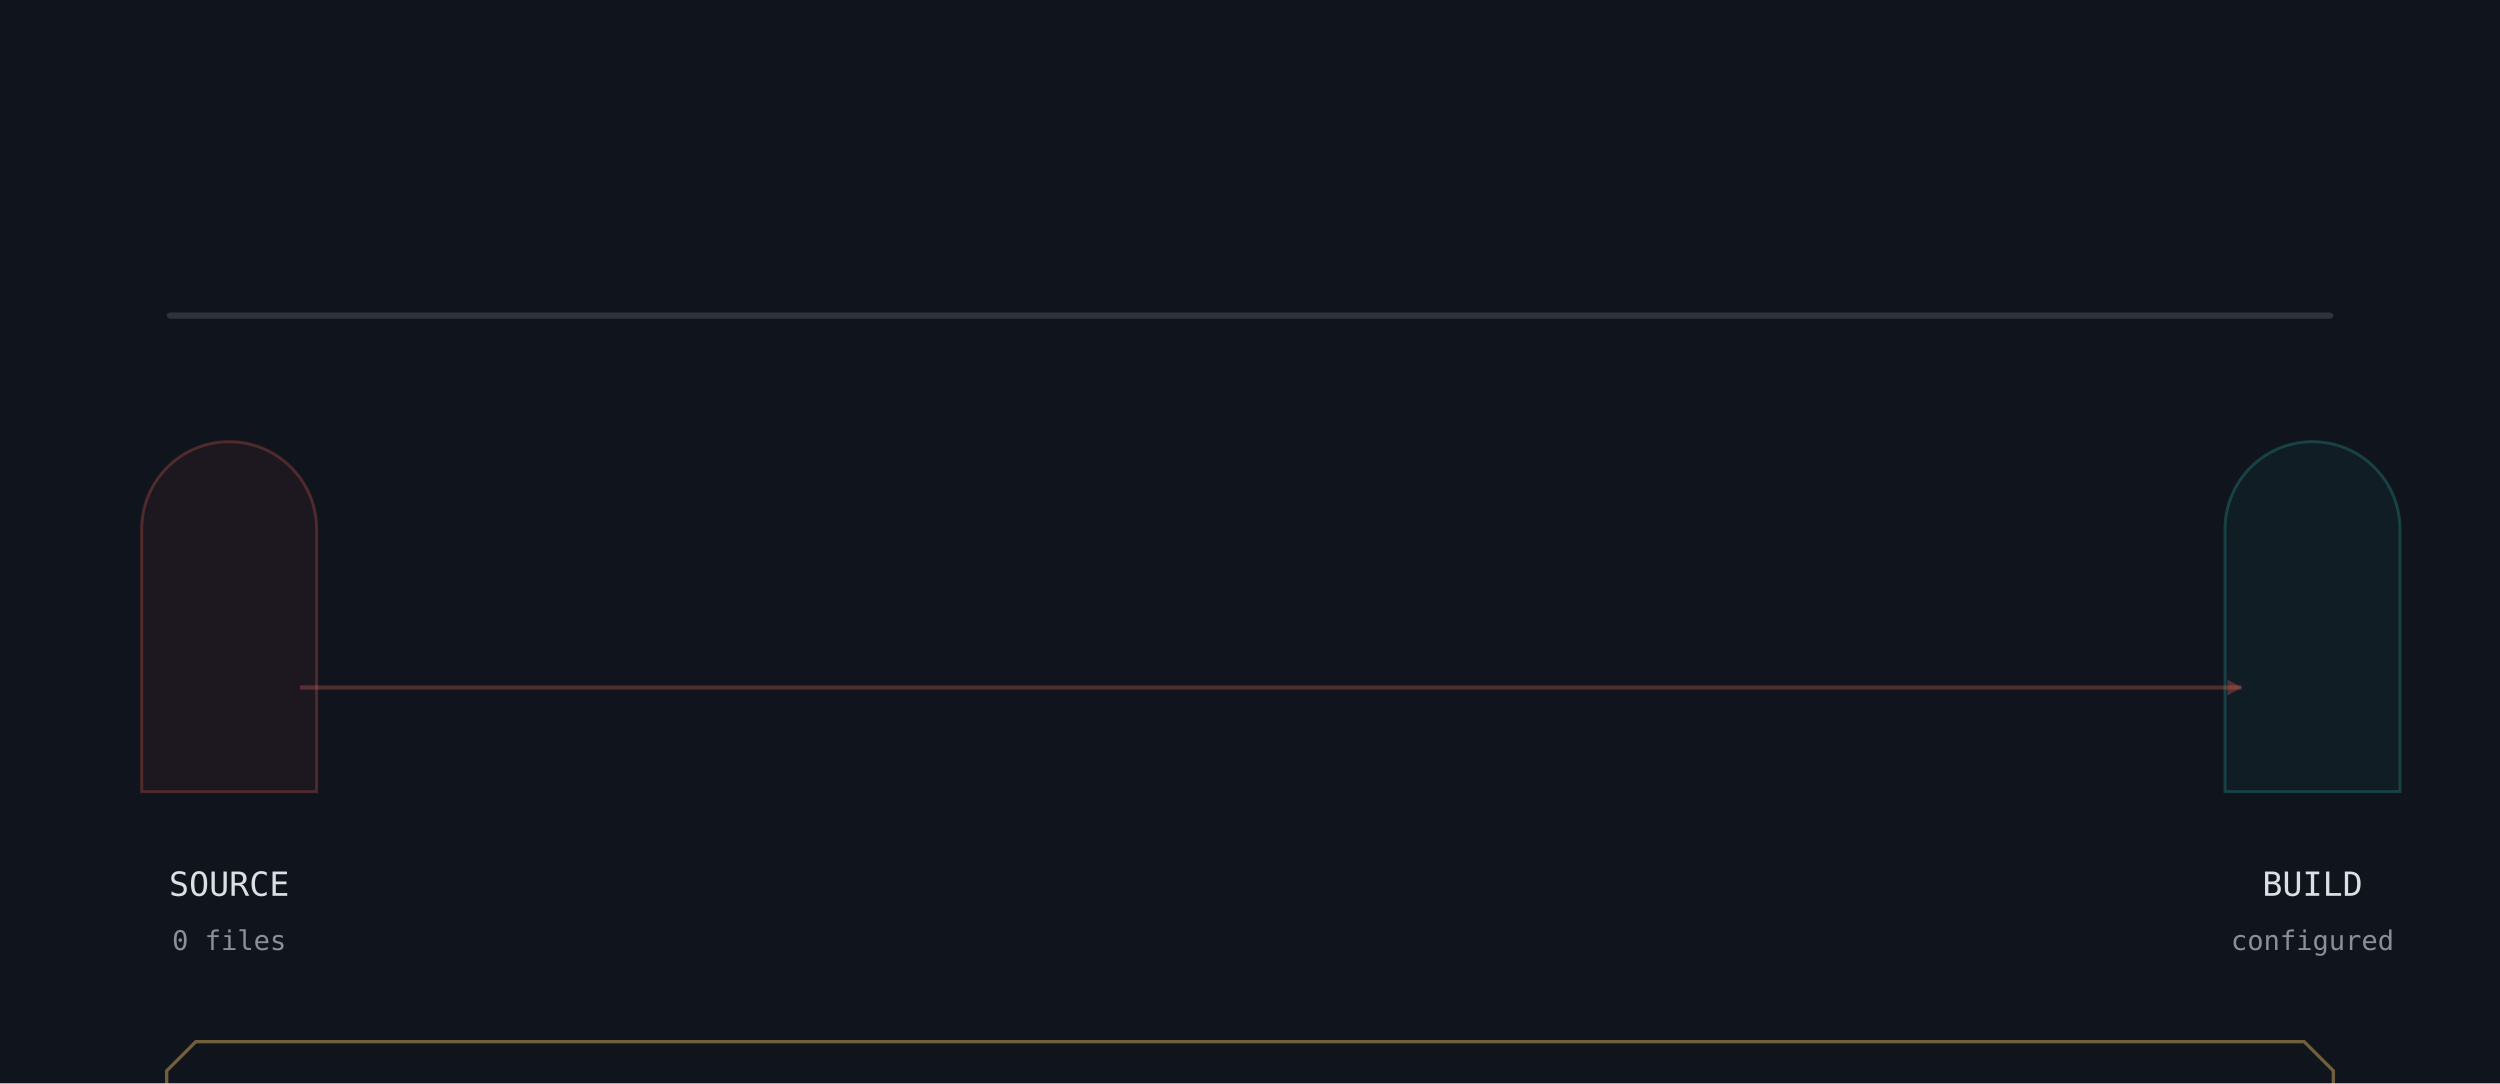
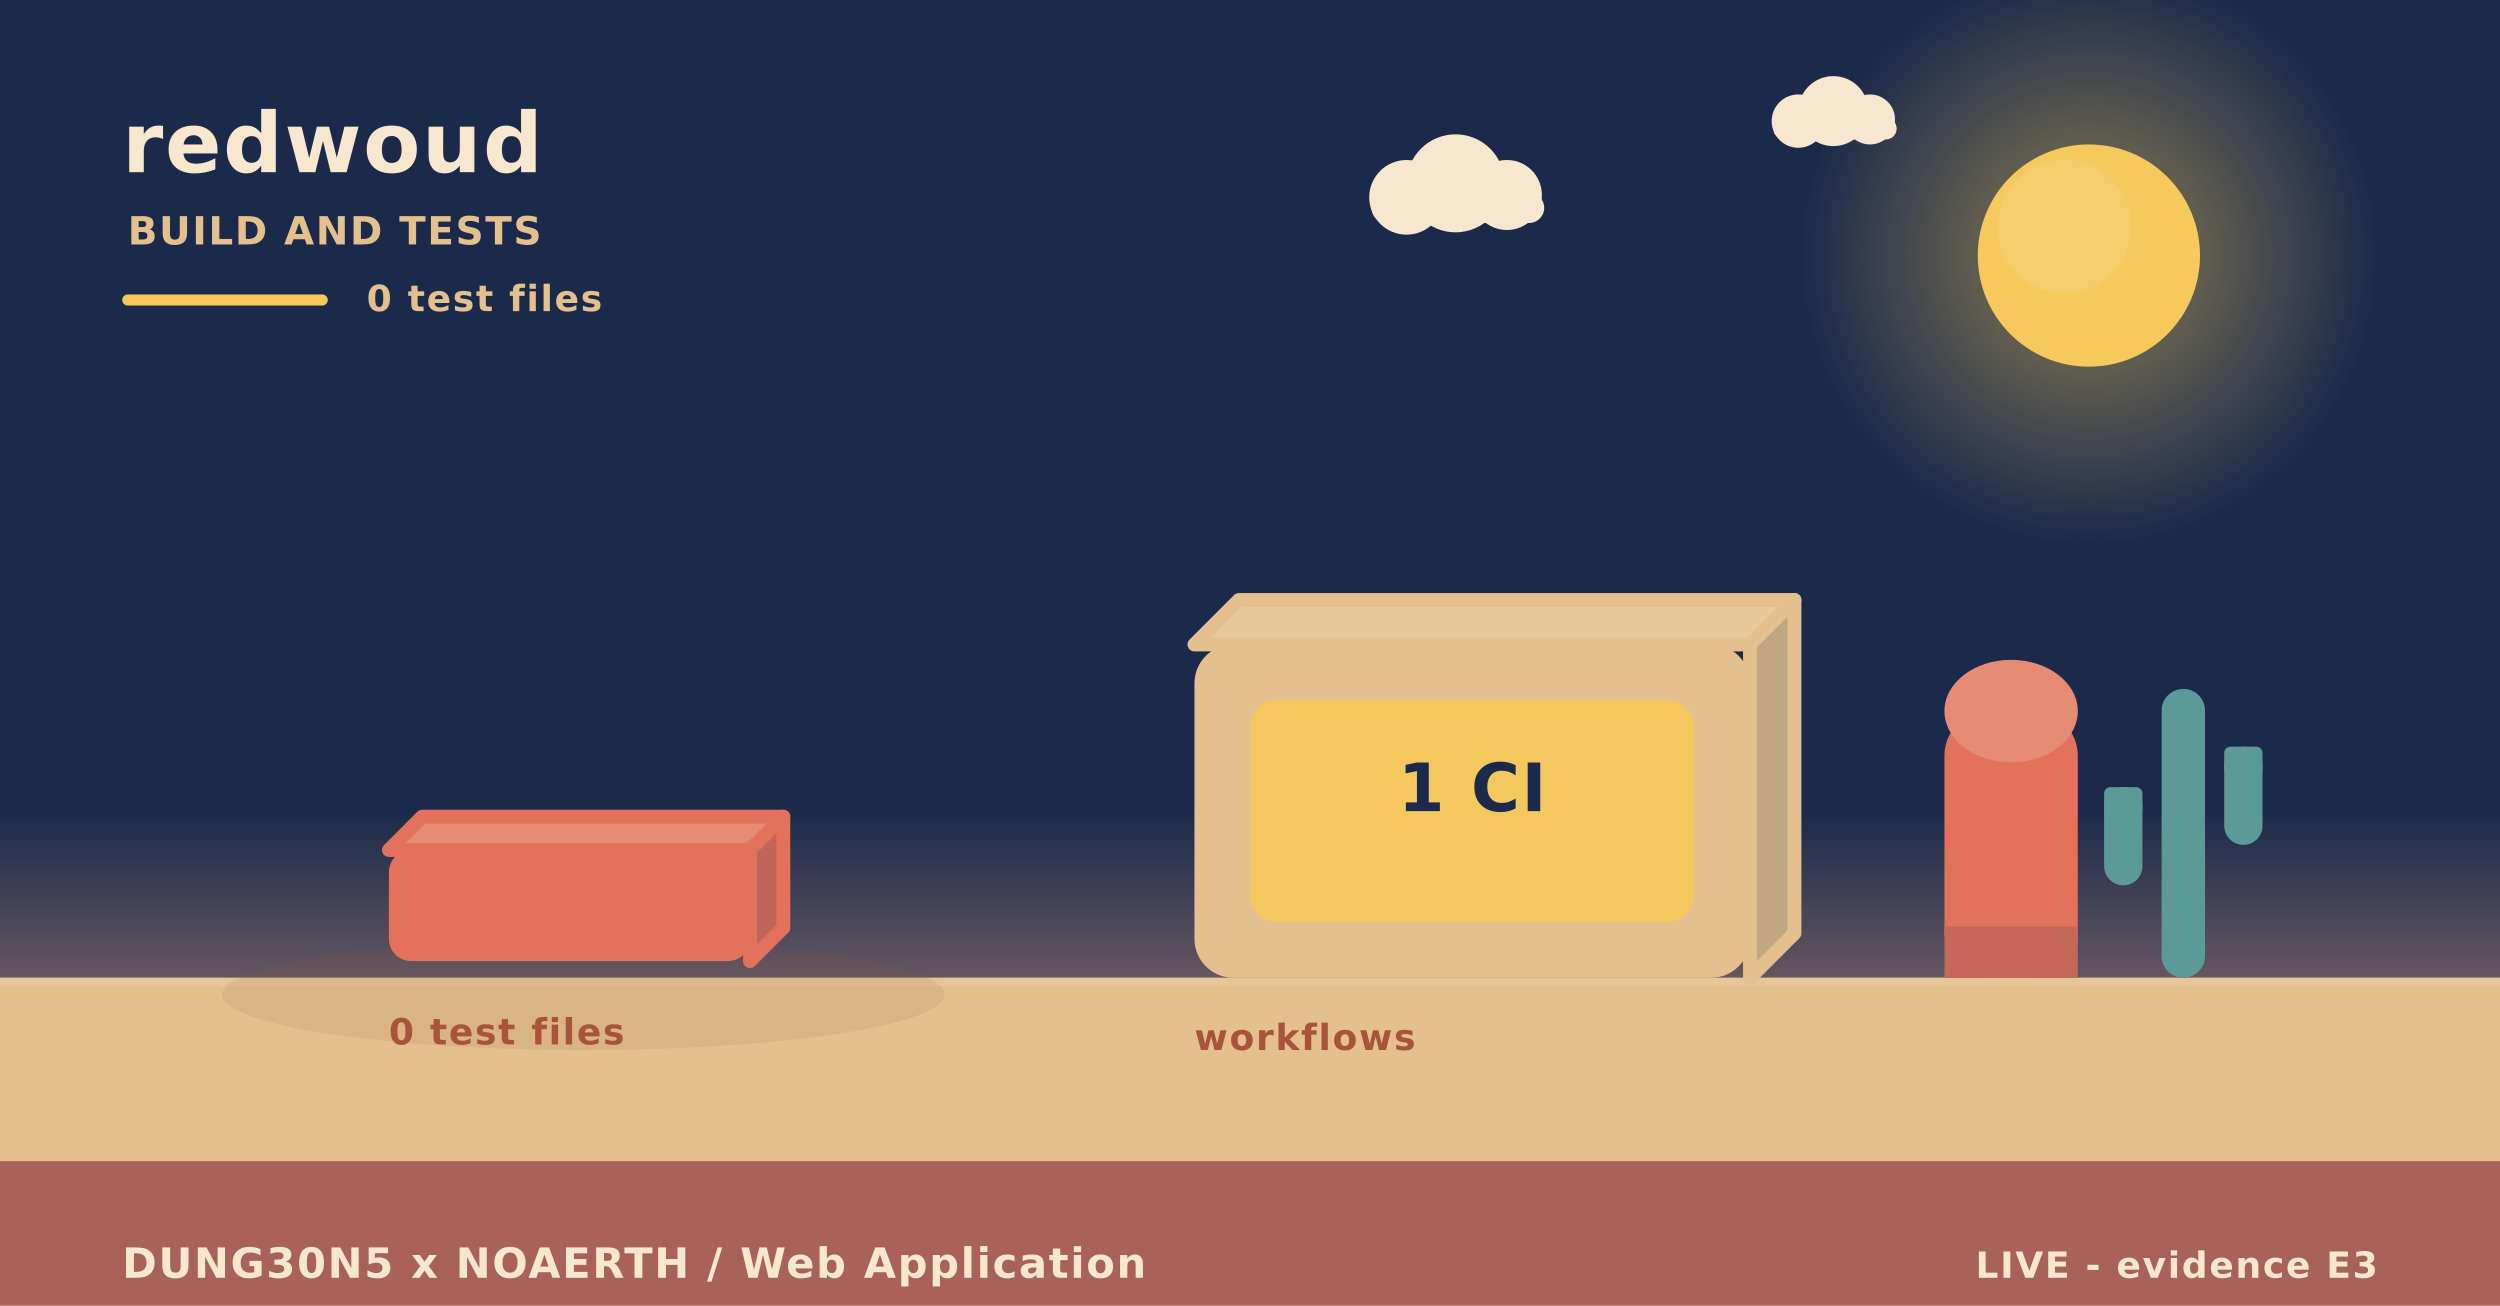
- <svg xmlns="http://www.w3.org/2000/svg" viewBox="0 0 1200 520" width="1200" height="520" role="img" aria-label="redwoud build evidence">
-   <rect width="1200" height="520" fill="#10141c" />
-   <defs>
-     <linearGradient id="gb" x1="0" y1="0" x2="1" y2="1">
-       <stop offset="0%" stop-color="#ff6b5a" />
-       <stop offset="100%" stop-color="#2ec4b6" />
-     </linearGradient>
-   </defs>
-   <rect x="80.00" y="150.00" width="1040.00" height="3.00" rx="2.00" fill="rgba(242,245,249,0.140)" opacity="1.00" />
-   <path d="M68.00,380.00 L68.00,254.00 A42.00,42.00 0 0 1 152.00,254.00 L152.00,380.00 Z" fill="rgba(255,107,90,0.100)" opacity="0.55" stroke="rgba(255,107,90,0.450)" stroke-width="1.4" />
-   <polygon points="-192.26,189.00 -136.83,221.00 -136.83,157.00 -192.26,125.00" fill="#94793b" opacity="0.95" />
-   <polygon points="-247.68,221.00 -192.26,253.00 -192.26,189.00 -247.68,157.00" fill="#24998e" opacity="0.95" />
-   <polygon points="-192.26,125.00 -136.83,157.00 -192.26,189.00 -247.68,157.00" fill="#ff6b5a" opacity="0.95" />
-   <text x="110" y="430" font-family="ui-monospace,Menlo,monospace" font-size="16" fill="rgba(242,245,249,0.900)" text-anchor="middle">SOURCE</text>
-   <text x="110" y="456" font-family="ui-monospace,Menlo,monospace" font-size="13" fill="rgba(242,245,249,0.550)" text-anchor="middle">0 files</text>
-   <path d="M1068.00,380.00 L1068.00,254.00 A42.00,42.00 0 0 1 1152.00,254.00 L1152.00,380.00 Z" fill="rgba(46,196,182,0.100)" opacity="0.55" stroke="rgba(46,196,182,0.450)" stroke-width="1.4" />
-   <polygon points="673.77,689.00 729.19,721.00 729.19,657.00 673.77,625.00" fill="#94793b" opacity="0.95" />
-   <polygon points="618.34,721.00 673.77,753.00 673.77,689.00 618.34,657.00" fill="#24998e" opacity="0.95" />
-   <polygon points="673.77,625.00 729.19,657.00 673.77,689.00 618.34,657.00" fill="#2ec4b6" opacity="0.95" />
-   <text x="1110" y="430" font-family="ui-monospace,Menlo,monospace" font-size="16" fill="rgba(242,245,249,0.900)" text-anchor="middle">BUILD</text>
-   <text x="1110" y="456" font-family="ui-monospace,Menlo,monospace" font-size="13" fill="rgba(242,245,249,0.550)" text-anchor="middle">configured</text>
-   <line x1="144.00" y1="330.00" x2="1076.00" y2="330.00" stroke="rgba(255,107,90,0.500)" stroke-width="2.00" opacity="0.55" />
-   <polygon points="1076.00,330.00 1069.20,326.20 1069.20,333.80" fill="rgba(255,107,90,0.500)" opacity="0.55" />
-   <path d="M94.00,500.00 H1106.00 L1120.00,514.00 V546.00 L1106.00,560.00 H94.00 L80.00,546.00 V514.00 Z" fill="none" stroke="rgba(255,209,102,0.500)" stroke-width="1.60" opacity="0.80" />
-   <text x="600" y="536" font-family="ui-monospace,Menlo,monospace" font-size="16" fill="rgba(255,209,102,0.950)" text-anchor="middle">no test suite present in this repository — shown as measured, not implied</text>
+ <svg xmlns="http://www.w3.org/2000/svg" width="900" height="470" viewBox="0 0 900 470" role="img" aria-label="redwoud - how it is verified">
+   <linearGradient id="skyb" x1="0" y1="0" x2="0" y2="1">
+     <stop offset="0" stop-color="#1b2a4a" />
+     <stop offset="0.62" stop-color="#1b2a4a" />
+     <stop offset="1" stop-color="#f3ad8a" />
+   </linearGradient>
+   <rect width="900" height="470" fill="url(#skyb)" />
+   <radialGradient id="sunb">
+     <stop offset="0.35" stop-color="#f5c95c" stop-opacity="0.34" />
+     <stop offset="1" stop-color="#f5c95c" stop-opacity="0" />
+   </radialGradient>
+   <circle cx="752" cy="92" r="104" fill="url(#sunb)" />
+   <circle cx="752" cy="92" r="40" fill="#f5c95c" />
+   <circle cx="743.2" cy="81.6" r="24" fill="#f5d27e" opacity="0.5" />
+   <g>
+     <circle cx="524" cy="66" r="17.64" fill="#f6e7ce" />
+     <circle cx="506.36" cy="71.04" r="13.44" fill="#f6e7ce" />
+     <circle cx="542.48" cy="70.2" r="12.6" fill="#f6e7ce" />
+     <rect x="493.76" y="69.36" width="62.16" height="10.92" rx="5.46" fill="#f6e7ce" />
+   </g>
+   <g>
+     <circle cx="660" cy="40" r="12.6" fill="#f6e7ce" />
+     <circle cx="647.4" cy="43.6" r="9.6" fill="#f6e7ce" />
+     <circle cx="673.2" cy="43" r="9" fill="#f6e7ce" />
+     <rect x="638.4" y="42.4" width="44.4" height="7.8" rx="3.9" fill="#f6e7ce" />
+   </g>
+   <rect x="0" y="352" width="900" height="118" fill="#e3c08d" />
+   <rect x="0" y="352" width="900" height="3" fill="#e6c596" />
+   <text x="44" y="62" font-family="Verdana,DejaVu Sans,sans-serif" font-size="30" font-weight="700" letter-spacing="0.6" fill="#f6e7ce" text-anchor="start">redwoud</text>
+   <text x="46" y="88" font-family="Verdana,DejaVu Sans,sans-serif" font-size="14" font-weight="700" letter-spacing="0.6" fill="#e3c08d" text-anchor="start">BUILD AND TESTS</text>
+   <rect x="44" y="106" width="74" height="4" rx="2" fill="#f5c95c" />
+   <text x="132" y="112" font-family="Verdana,DejaVu Sans,sans-serif" font-size="13" font-weight="700" letter-spacing="0.6" fill="#e3c08d" text-anchor="start">0 test files</text>
+   <ellipse cx="210" cy="358" rx="130" ry="20" fill="rgba(138,90,68,0.11)" />
+   <path d="M140,306 L270,306 L282,294 L152,294 Z" fill="#e68c74" stroke="#e2725b" stroke-width="5" stroke-linejoin="round" />
+   <path d="M270,306 L282,294 L282,334 L270,346 Z" fill="#c06658" stroke="#e2725b" stroke-width="5" stroke-linejoin="round" />
+   <rect x="140" y="306" width="130" height="40" rx="8" fill="#e2725b" />
+   <text x="140" y="376" font-family="Verdana,DejaVu Sans,sans-serif" font-size="13" font-weight="700" letter-spacing="0.6" fill="#a8543c" text-anchor="start">0 test files</text>
+   <path d="M430,232 L630,232 L646,216 L446,216 Z" fill="#e7c99b" stroke="#e3c08d" stroke-width="5" stroke-linejoin="round" />
+   <path d="M630,232 L646,216 L646,336 L630,352 Z" fill="#c1a682" stroke="#e3c08d" stroke-width="5" stroke-linejoin="round" />
+   <rect x="430" y="232" width="200" height="120" rx="14" fill="#e3c08d" />
+   <rect x="450" y="252" width="160" height="80" rx="10" fill="#f5c95c" opacity="0.94" />
+   <text x="530" y="292" font-family="Verdana,DejaVu Sans,sans-serif" font-size="24" font-weight="700" letter-spacing="0.6" fill="#1b2a4a" text-anchor="middle">1 CI</text>
+   <text x="430" y="378" font-family="Verdana,DejaVu Sans,sans-serif" font-size="13" font-weight="700" letter-spacing="0.6" fill="#a8543c" text-anchor="start">workflows</text>
+   <rect x="700" y="256" width="48" height="96" rx="16" fill="#e2725b" />
+   <ellipse cx="724" cy="256" rx="24" ry="18.46" fill="#e68c74" />
+   <rect x="700" y="333.54" width="48" height="18.46" fill="#c66859" />
+   <rect x="778.18" y="248" width="15.64" height="104" rx="7.82" fill="#5b9a97" />
+   <rect x="757.48" y="283.36" width="13.8" height="35.36" rx="6.9" fill="#5b9a97" />
+   <rect x="757.48" y="283.36" width="13.8" height="10.4" rx="2.3" fill="#5b9a97" />
+   <rect x="800.72" y="268.8" width="13.8" height="35.36" rx="6.9" fill="#5b9a97" />
+   <rect x="800.72" y="268.8" width="13.8" height="10.4" rx="2.3" fill="#5b9a97" />
+   <rect x="0" y="418" width="900" height="52" rx="0" fill="#a65c56" opacity="0.94" />
+   <text x="44" y="460" font-family="Verdana,DejaVu Sans,sans-serif" font-size="15" font-weight="700" letter-spacing="0.6" fill="#f6e7ce" text-anchor="start">DUNG30N5 x NOAERTH  /  Web Application</text>
+   <text x="856" y="460" font-family="Verdana,DejaVu Sans,sans-serif" font-size="13" font-weight="700" letter-spacing="0.6" fill="#f6e7ce" text-anchor="end">LIVE  -  evidence E3</text>
</svg>
